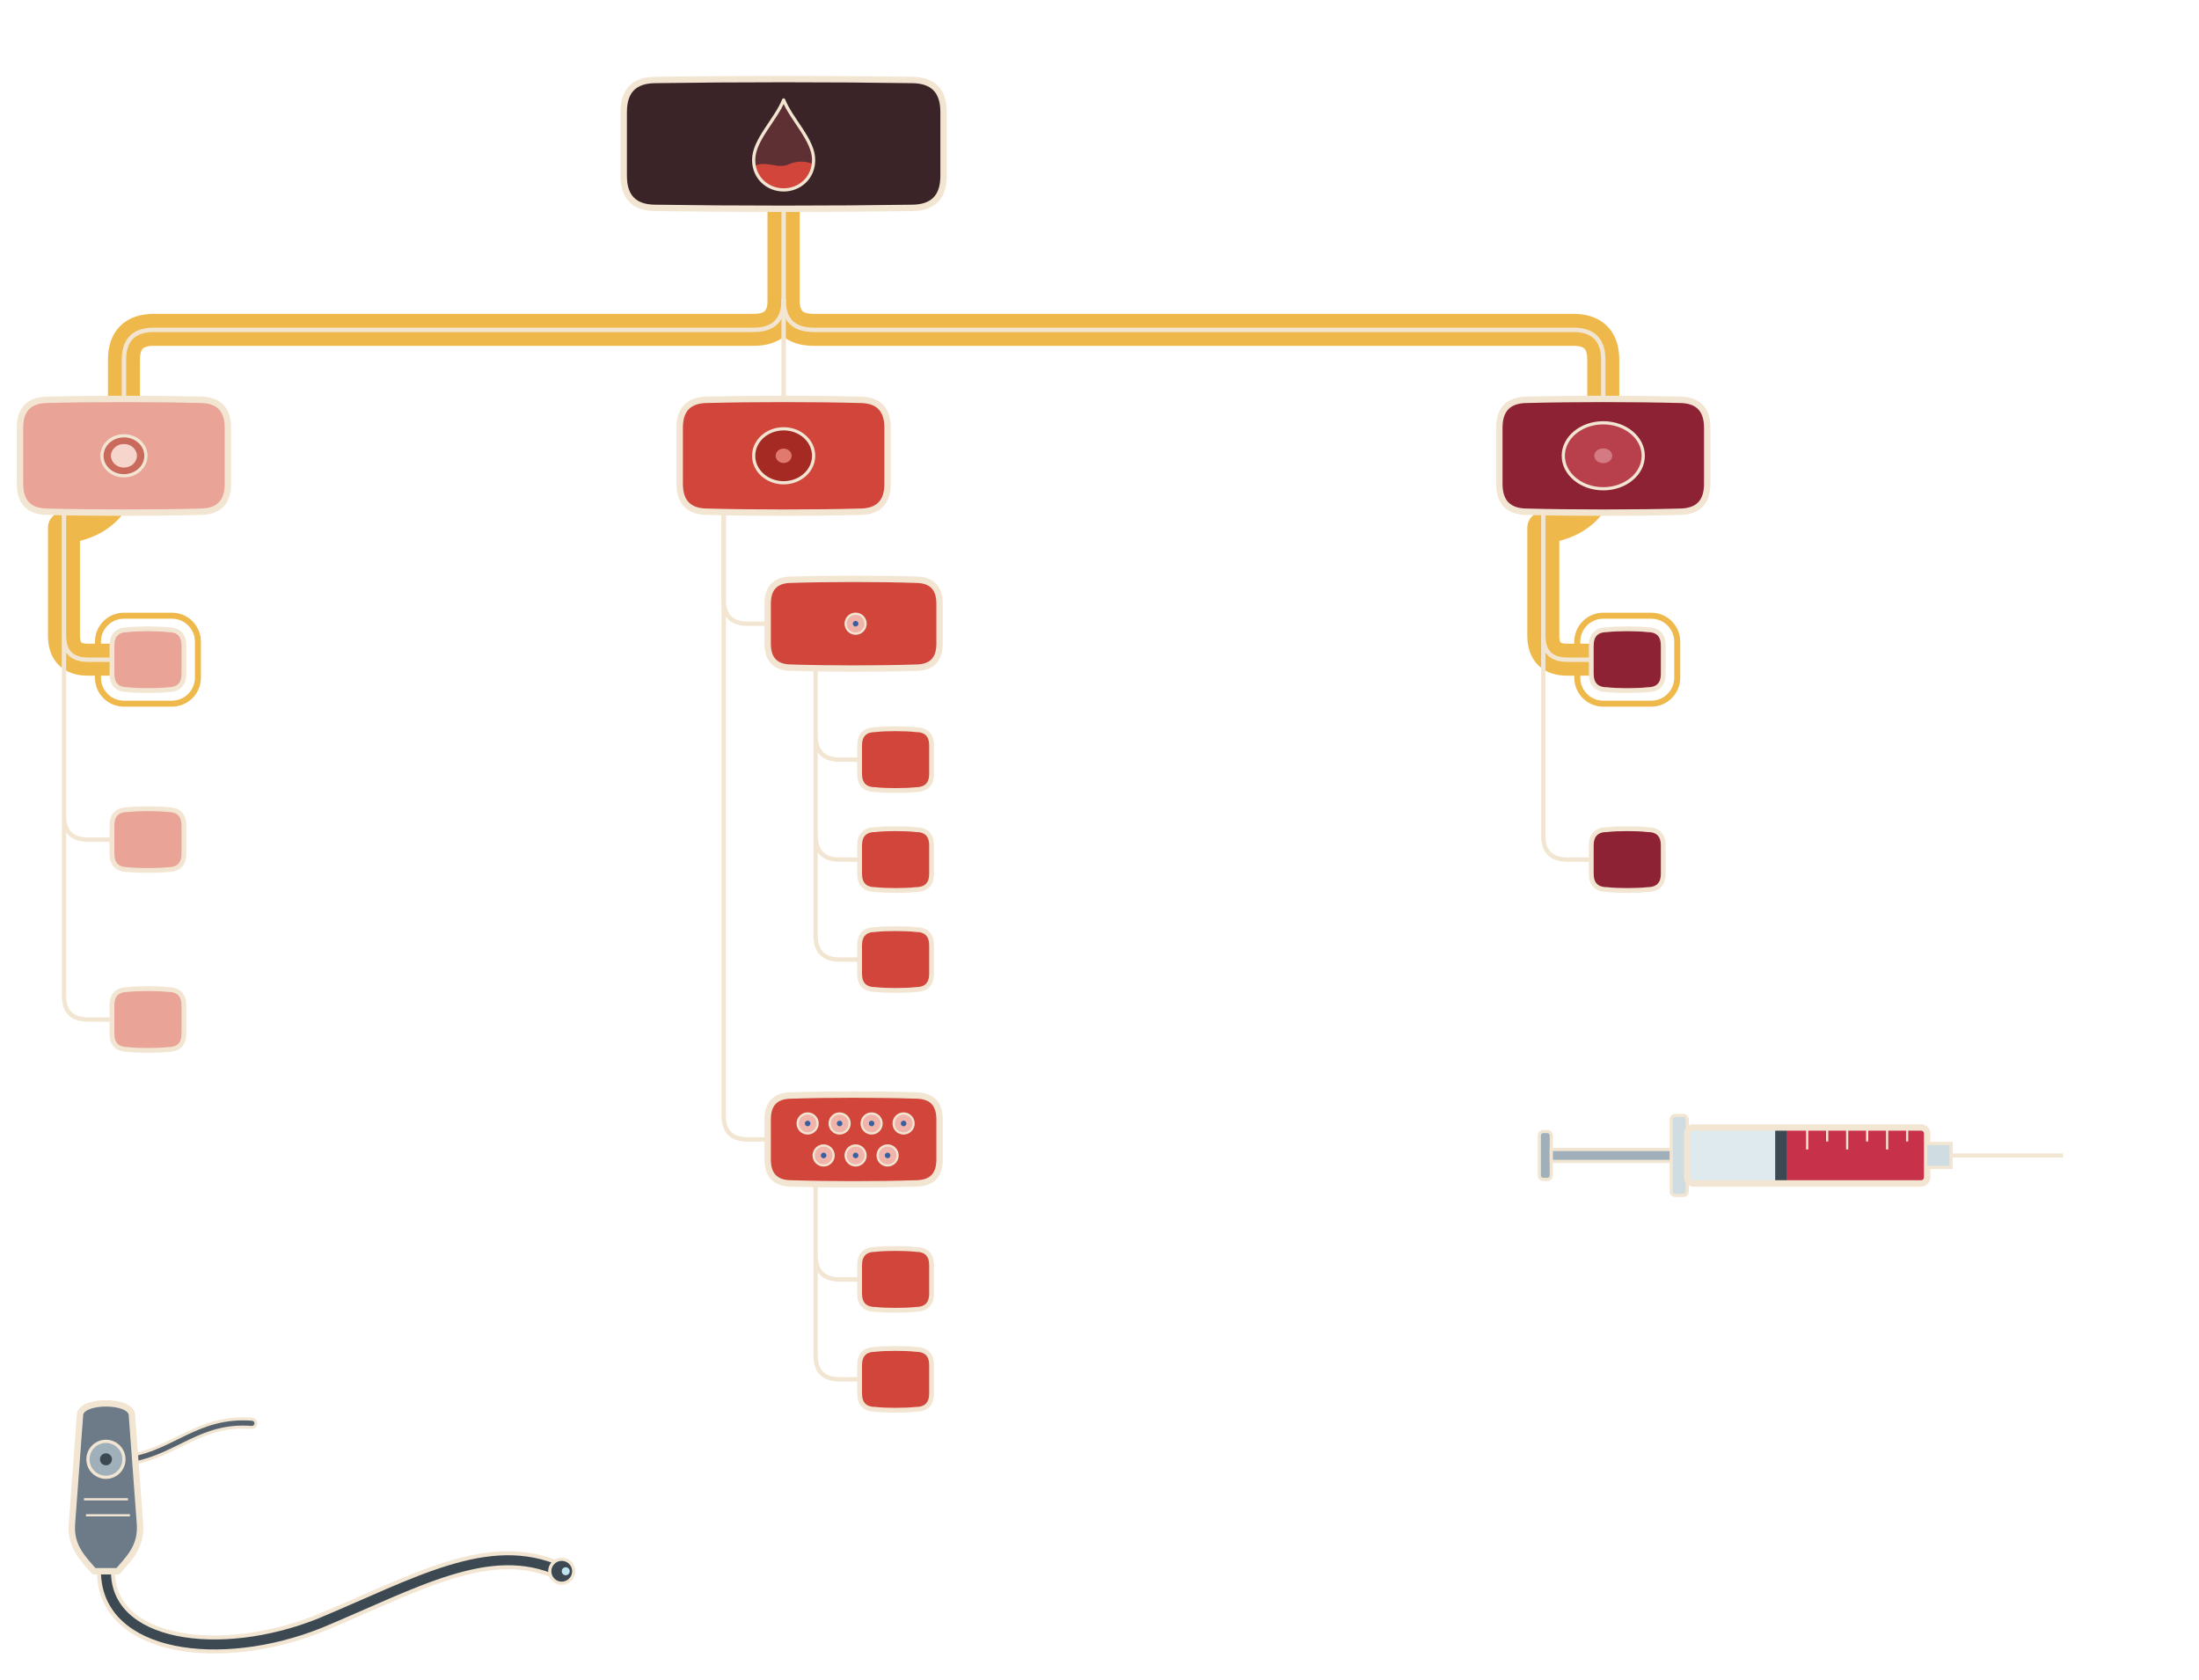
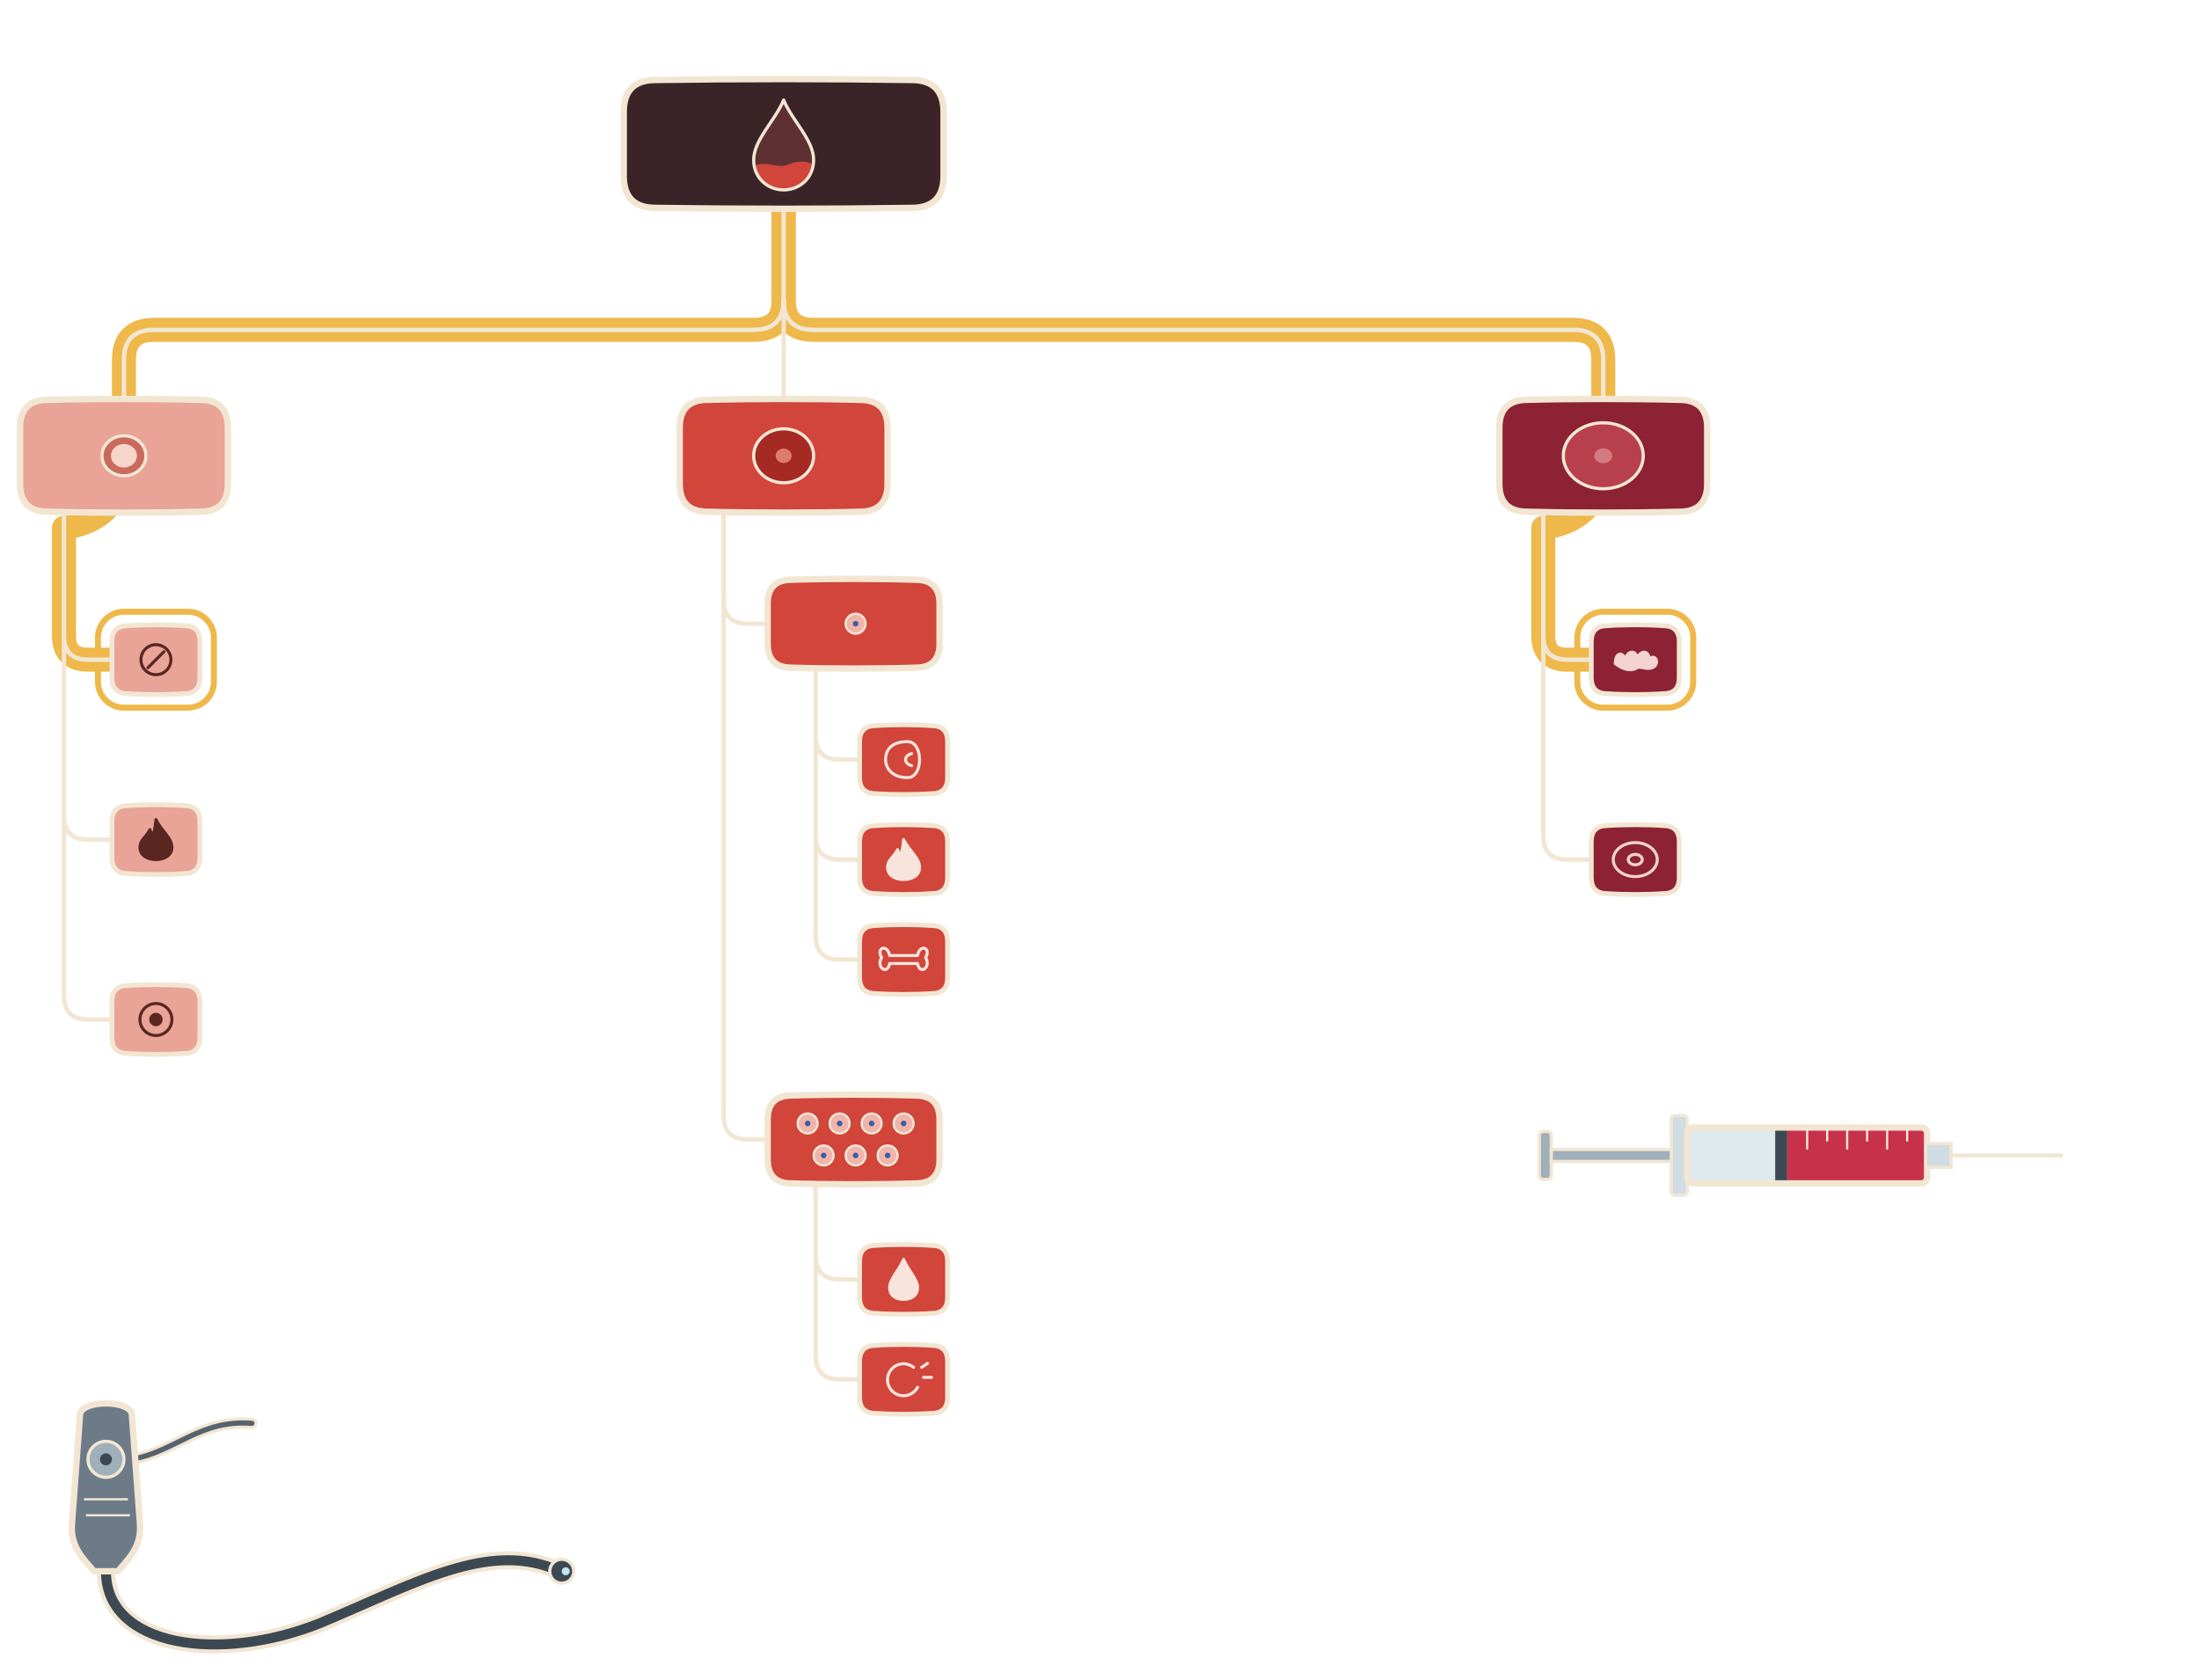
<svg xmlns="http://www.w3.org/2000/svg" viewBox="0 0 1100 840">
  <g id="path1">
-     <path d="M392,72V150Q392,165 377,165H77Q62,165 62,180V228Q62,260 32,264V318Q32,330 44,330H74" fill="none" stroke="#efb84a" stroke-width="16" stroke-linecap="round" stroke-linejoin="round" />
-     <rect x="49" y="308" width="50" height="44" rx="13" fill="none" stroke="#efb84a" stroke-width="3" />
+     <path d="M392,72V150Q392,165 377,165H77Q62,165 62,180V228Q62,260 32,264V318Q32,330 44,330H74" fill="none" stroke="#efb84a" stroke-width="12" stroke-linecap="round" stroke-linejoin="round" />
+     <rect x="49" y="306" width="58" height="48" rx="13" fill="none" stroke="#efb84a" stroke-width="3" />
    <path d="M66,730C88,726 100,710 126,712" fill="none" stroke="#f2e6d3" stroke-width="5.6" stroke-linecap="round" />
    <path d="M66,730C88,726 100,710 126,712" fill="none" stroke="#56636e" stroke-width="2.6" stroke-linecap="round" />
    <path d="M53,786C53,824 110,832 160,812C208,792 245,770 280,786" fill="none" stroke="#f2e6d3" stroke-width="9" stroke-linecap="round" />
    <path d="M53,786C53,824 110,832 160,812C208,792 245,770 280,786" fill="none" stroke="#3d4952" stroke-width="5" stroke-linecap="round" />
    <path d="M40,708C40,700 66,700 66,708L70,762C71,774 64,780 59,786L47,786C42,780 35,774 36,762Z" fill="#6c7b87" stroke="#f2e6d3" stroke-width="3.2" stroke-linejoin="round" />
    <circle cx="53" cy="730" r="9" fill="#9fb0bb" stroke="#f2e6d3" stroke-width="1.6" />
    <circle cx="53" cy="730" r="3" fill="#3d4952" />
    <path d="M42,750H64M43,758H65" stroke="#f2e6d3" stroke-width="1.1" fill="none" />
    <circle cx="281" cy="786" r="6" fill="#3d4952" stroke="#f2e6d3" stroke-width="1.6" />
    <circle cx="283" cy="786" r="2" fill="#bfe3f0" />
    <circle id="a-endo" cx="190" cy="800" r="0" />
    <circle id="a-p1" cx="290" cy="786" r="0" />
    <path id="p-path1" d="M392,72V150Q392,165 377,165H77Q62,165 62,180V228Q62,260 32,264V318Q32,330 44,330H74" fill="none" stroke="none" />
    <circle id="o-path1" cx="392" cy="72" r="0" />
  </g>
  <g id="path2">
-     <path d="M392,72V150Q392,165 407,165H787Q802,165 802,180V228Q802,260 772,264V318Q772,330 784,330H814" fill="none" stroke="#efb84a" stroke-width="16" stroke-linecap="round" stroke-linejoin="round" />
-     <rect x="789" y="308" width="50" height="44" rx="13" fill="none" stroke="#efb84a" stroke-width="3" />
+     <path d="M392,72V150Q392,165 407,165H787Q802,165 802,180V228Q802,260 772,264V318Q772,330 784,330H814" fill="none" stroke="#efb84a" stroke-width="12" stroke-linecap="round" stroke-linejoin="round" />
+     <rect x="789" y="306" width="58" height="48" rx="13" fill="none" stroke="#efb84a" stroke-width="3" />
    <path d="M836,578H854" stroke="#f2e6d3" stroke-width="5" stroke-linecap="round" />
    <rect x="770" y="566" width="6" height="24" rx="2" fill="#9fb0bb" stroke="#f2e6d3" stroke-width="1.6" />
    <rect x="776" y="575" width="62" height="6" fill="#9fb0bb" stroke="#f2e6d3" stroke-width="1.6" />
    <rect x="836" y="558" width="8" height="40" rx="2" fill="#cfdde3" stroke="#f2e6d3" stroke-width="1.6" />
    <rect x="844" y="564" width="120" height="28" rx="3" fill="#dfeaee" />
    <rect x="894" y="564" width="70" height="28" fill="#c8314a" />
    <rect x="888" y="564" width="6" height="28" fill="#3d4952" />
    <rect x="844" y="564" width="120" height="28" rx="3" fill="none" stroke="#f2e6d3" stroke-width="3.2" />
    <path d="M904,564v11" stroke="#f2e6d3" stroke-width="1.1" />
    <path d="M914,564v7" stroke="#f2e6d3" stroke-width="1.1" />
    <path d="M924,564v11" stroke="#f2e6d3" stroke-width="1.1" />
    <path d="M934,564v7" stroke="#f2e6d3" stroke-width="1.1" />
    <path d="M944,564v11" stroke="#f2e6d3" stroke-width="1.1" />
    <path d="M954,564v7" stroke="#f2e6d3" stroke-width="1.1" />
    <path d="M964,572h12v12h-12" fill="#cfdde3" stroke="#f2e6d3" stroke-width="1.6" />
    <path d="M976,578H1032" stroke="#f2e6d3" stroke-width="2" />
    <circle id="a-syr" cx="910" cy="596" r="0" />
    <circle id="a-p2" cx="964" cy="600" r="0" />
    <path id="p-path2" d="M392,72V150Q392,165 407,165H787Q802,165 802,180V228Q802,260 772,264V318Q772,330 784,330H814" fill="none" stroke="none" />
    <circle id="o-path2" cx="392" cy="72" r="0" />
  </g>
  <g id="root">
    <path d="M392,104V150" fill="none" stroke="#f2e6d3" stroke-width="2.2" stroke-linecap="round" stroke-linejoin="round" />
    <path d="M328,40C368,39.4 416,39.4 456,40Q472,40 472,56L472,88Q472,104 456,104C416,104.6 368,104.6 328,104Q312,104 312,88L312,56Q312,40 328,40Z" fill="#3b2427" stroke="#f2e6d3" stroke-width="3.2" stroke-linejoin="round" />
    <path d="M392,50C396,60 407,70 407,80C407,89 400,95 392,95C384,95 377,89 377,80C377,70 388,60 392,50Z" fill="#5e3034" stroke="none" />
    <path d="M377.4,83C384,80 389,85 395,82C400,80 404,81 406.6,82C406,90 400,95 392,95C384,95 378,90 377.4,83Z" fill="#d1453b" />
    <path d="M392,50C396,60 407,70 407,80C407,89 400,95 392,95C384,95 377,89 377,80C377,70 388,60 392,50Z" fill="none" stroke="#f2e6d3" stroke-width="1.6" stroke-linejoin="round" />
    <circle id="a-root" cx="472" cy="72" r="0" />
    <circle id="o-root" cx="392" cy="104" r="0" />
  </g>
  <g id="br_mic">
    <path d="M392,150Q392,165 377,165H77Q62,165 62,180V200" fill="none" stroke="#f2e6d3" stroke-width="2.2" stroke-linecap="round" stroke-linejoin="round" />
    <path d="M24,200C46.4,199.4 77.6,199.4 100,200Q114,200 114,214L114,242Q114,256 100,256C77.6,256.6 46.4,256.6 24,256Q10,256 10,242L10,214Q10,200 24,200Z" fill="#e9a397" stroke="#f2e6d3" stroke-width="3.2" stroke-linejoin="round" />
    <ellipse cx="62" cy="228" rx="11" ry="10" fill="#c96a5d" stroke="#f2e6d3" stroke-width="1.6" />
    <ellipse cx="62" cy="228" rx="6.5" ry="5.9" fill="#f6d5cc" />
    <circle id="a-mic" cx="114" cy="228" r="0" />
    <circle id="o-mic" cx="392" cy="150" r="0" />
  </g>
  <g id="leaf_mic">
    <path d="M32,256V318Q32,330 44,330H56M32,256V408Q32,420 44,420H56M32,256V498Q32,510 44,510H56" fill="none" stroke="#f2e6d3" stroke-width="2.2" stroke-linecap="round" stroke-linejoin="round" />
-     <path d="M64,315C68.6,314.4 79.4,314.4 84,315Q92,315 92,323L92,337Q92,345 84,345C79.4,345.6 68.6,345.6 64,345Q56,345 56,337L56,323Q56,315 64,315Z" fill="#e9a397" stroke="#f2e6d3" stroke-width="2.4" stroke-linejoin="round" />
-     <circle id="a-l-ida" cx="92" cy="330" r="0" />
-     <path d="M64,405C68.6,404.4 79.4,404.4 84,405Q92,405 92,413L92,427Q92,435 84,435C79.4,435.6 68.6,435.6 64,435Q56,435 56,427L56,413Q56,405 64,405Z" fill="#e9a397" stroke="#f2e6d3" stroke-width="2.4" stroke-linejoin="round" />
-     <circle id="a-l-inflam" cx="92" cy="420" r="0" />
-     <path d="M64,495C68.6,494.4 79.4,494.4 84,495Q92,495 92,503L92,517Q92,525 84,525C79.4,525.6 68.6,525.6 64,525Q56,525 56,517L56,503Q56,495 64,495Z" fill="#e9a397" stroke="#f2e6d3" stroke-width="2.4" stroke-linejoin="round" />
-     <circle id="a-l-thal" cx="92" cy="510" r="0" />
+     <path d="M64,313C71.4,312.4 84.6,312.4 92,313Q100,313 100,321L100,339Q100,347 92,347C84.6,347.6 71.4,347.6 64,347Q56,347 56,339L56,321Q56,313 64,313Z" fill="#e9a397" stroke="#f2e6d3" stroke-width="2.4" stroke-linejoin="round" />
+     <g fill="#5a2622" stroke="#5a2622" stroke-width="1.5" stroke-linejoin="round" stroke-linecap="round">
+       <circle cx="78" cy="330" r="7.5" fill="none" />
+       <path d="M74,334L82,326" />
+     </g>
+     <circle id="a-l-ida" cx="100" cy="330" r="0" />
+     <path d="M64,403C71.4,402.4 84.6,402.4 92,403Q100,403 100,411L100,429Q100,437 92,437C84.6,437.6 71.4,437.6 64,437Q56,437 56,429L56,411Q56,403 64,403Z" fill="#e9a397" stroke="#f2e6d3" stroke-width="2.4" stroke-linejoin="round" />
+     <g fill="#5a2622" stroke="#5a2622" stroke-width="1.5" stroke-linejoin="round" stroke-linecap="round">
+       <path d="M78,410C81,416 86,419 86,424C86,428 82,430 78,430C74,430 70,428 70,424C70,420 73,419 75,415C76,418 77,420 78,410Z" />
+     </g>
+     <circle id="a-l-inflam" cx="100" cy="420" r="0" />
+     <path d="M64,493C71.4,492.4 84.6,492.4 92,493Q100,493 100,501L100,519Q100,527 92,527C84.6,527.6 71.4,527.6 64,527Q56,527 56,519L56,501Q56,493 64,493Z" fill="#e9a397" stroke="#f2e6d3" stroke-width="2.4" stroke-linejoin="round" />
+     <g fill="#5a2622" stroke="#5a2622" stroke-width="1.5" stroke-linejoin="round" stroke-linecap="round">
+       <circle cx="78" cy="510" r="8" fill="none" />
+       <circle cx="78" cy="510" r="2.6" />
+     </g>
+     <circle id="a-l-thal" cx="100" cy="510" r="0" />
    <circle id="o-leaf_mic" cx="32" cy="256" r="0" />
  </g>
  <g id="br_nor">
    <path d="M392,150V200" fill="none" stroke="#f2e6d3" stroke-width="2.2" stroke-linecap="round" stroke-linejoin="round" />
    <path d="M354,200C376.4,199.4 407.6,199.4 430,200Q444,200 444,214L444,242Q444,256 430,256C407.6,256.6 376.4,256.6 354,256Q340,256 340,242L340,214Q340,200 354,200Z" fill="#d1453b" stroke="#f2e6d3" stroke-width="3.2" stroke-linejoin="round" />
    <ellipse cx="392" cy="228" rx="15" ry="13.5" fill="#a52a24" stroke="#f2e6d3" stroke-width="1.6" />
    <ellipse cx="392" cy="228" rx="4" ry="3.6" fill="#e07a6e" />
    <circle id="a-nor" cx="444" cy="228" r="0" />
    <circle id="o-nor" cx="392" cy="150" r="0" />
  </g>
  <g id="br_nlow">
    <path d="M362,256V300Q362,312 374,312H384" fill="none" stroke="#f2e6d3" stroke-width="2.2" stroke-linecap="round" stroke-linejoin="round" />
    <path d="M396,290C414.1,289.4 439.9,289.4 458,290Q470,290 470,302L470,322Q470,334 458,334C439.9,334.6 414.1,334.6 396,334Q384,334 384,322L384,302Q384,290 396,290Z" fill="#d1453b" stroke="#f2e6d3" stroke-width="3.2" stroke-linejoin="round" />
    <circle cx="428" cy="312" r="5" fill="#f0b4aa" stroke="#f2e6d3" stroke-width="1.1" />
    <circle cx="428" cy="312" r="1.4" fill="#3a5f9e" />
    <path d="M408,334V368Q408,380 420,380H430M408,334V418Q408,430 420,430H430M408,334V468Q408,480 420,480H430" fill="none" stroke="#f2e6d3" stroke-width="2.2" stroke-linecap="round" stroke-linejoin="round" />
-     <path d="M438,365C442.6,364.4 453.4,364.4 458,365Q466,365 466,373L466,387Q466,395 458,395C453.4,395.6 442.6,395.6 438,395Q430,395 430,387L430,373Q430,365 438,365Z" fill="#d1453b" stroke="#f2e6d3" stroke-width="2.4" stroke-linejoin="round" />
-     <circle id="a-l-ckd" cx="466" cy="380" r="0" />
-     <path d="M438,415C442.6,414.4 453.4,414.4 458,415Q466,415 466,423L466,437Q466,445 458,445C453.4,445.6 442.6,445.6 438,445Q430,445 430,437L430,423Q430,415 438,415Z" fill="#d1453b" stroke="#f2e6d3" stroke-width="2.4" stroke-linejoin="round" />
-     <circle id="a-l-inflam2" cx="466" cy="430" r="0" />
-     <path d="M438,465C442.6,464.4 453.4,464.4 458,465Q466,465 466,473L466,487Q466,495 458,495C453.4,495.6 442.6,495.6 438,495Q430,495 430,487L430,473Q430,465 438,465Z" fill="#d1453b" stroke="#f2e6d3" stroke-width="2.4" stroke-linejoin="round" />
-     <circle id="a-l-marrow" cx="466" cy="480" r="0" />
+     <path d="M438,363C445.4,362.4 458.6,362.4 466,363Q474,363 474,371L474,389Q474,397 466,397C458.6,397.6 445.4,397.6 438,397Q430,397 430,389L430,371Q430,363 438,363Z" fill="#d1453b" stroke="#f2e6d3" stroke-width="2.4" stroke-linejoin="round" />
+     <g fill="#f8e4dc" stroke="#f8e4dc" stroke-width="1.5" stroke-linejoin="round" stroke-linecap="round">
+       <path d="M454,371C462,371 462,389 454,389C446,389 443,384 443,380C443,375 446,371 454,371Z" fill="none" />
+       <path d="M456,377C452,378 452,382 456,383" fill="none" />
+     </g>
+     <circle id="a-l-ckd" cx="474" cy="380" r="0" />
+     <path d="M438,413C445.4,412.4 458.6,412.4 466,413Q474,413 474,421L474,439Q474,447 466,447C458.6,447.6 445.4,447.6 438,447Q430,447 430,439L430,421Q430,413 438,413Z" fill="#d1453b" stroke="#f2e6d3" stroke-width="2.4" stroke-linejoin="round" />
+     <g fill="#f8e4dc" stroke="#f8e4dc" stroke-width="1.5" stroke-linejoin="round" stroke-linecap="round">
+       <path d="M452,420C455,426 460,429 460,434C460,438 456,440 452,440C448,440 444,438 444,434C444,430 447,429 449,425C450,428 451,430 452,420Z" />
+     </g>
+     <circle id="a-l-inflam2" cx="474" cy="430" r="0" />
+     <path d="M438,463C445.4,462.4 458.6,462.4 466,463Q474,463 474,471L474,489Q474,497 466,497C458.6,497.6 445.4,497.6 438,497Q430,497 430,489L430,471Q430,463 438,463Z" fill="#d1453b" stroke="#f2e6d3" stroke-width="2.4" stroke-linejoin="round" />
+     <g fill="#f8e4dc" stroke="#f8e4dc" stroke-width="1.5" stroke-linejoin="round" stroke-linecap="round">
+       <path d="M445,478H459C460,472 466,474 463,479C466,484 460,488 459,482H445C444,488 438,484 441,479C438,474 444,472 445,478Z" fill="none" />
+     </g>
+     <circle id="a-l-marrow" cx="474" cy="480" r="0" />
    <circle id="a-nlow" cx="470" cy="312" r="0" />
-     <circle id="a-l-nlow" cx="466" cy="430" r="0" />
+     <circle id="a-l-nlow" cx="474" cy="430" r="0" />
    <circle id="o-nlow" cx="362" cy="256" r="0" />
  </g>
  <g id="br_nhigh">
    <path d="M362,256V558Q362,570 374,570H384" fill="none" stroke="#f2e6d3" stroke-width="2.2" stroke-linecap="round" stroke-linejoin="round" />
    <path d="M396,548C414.1,547.4 439.9,547.4 458,548Q470,548 470,560L470,580Q470,592 458,592C439.9,592.6 414.1,592.6 396,592Q384,592 384,580L384,560Q384,548 396,548Z" fill="#d1453b" stroke="#f2e6d3" stroke-width="3.2" stroke-linejoin="round" />
    <circle cx="404" cy="562" r="5" fill="#f0b4aa" stroke="#f2e6d3" stroke-width="1.1" />
    <circle cx="404" cy="562" r="1.4" fill="#3a5f9e" />
    <circle cx="420" cy="562" r="5" fill="#f0b4aa" stroke="#f2e6d3" stroke-width="1.1" />
    <circle cx="420" cy="562" r="1.4" fill="#3a5f9e" />
    <circle cx="436" cy="562" r="5" fill="#f0b4aa" stroke="#f2e6d3" stroke-width="1.1" />
    <circle cx="436" cy="562" r="1.4" fill="#3a5f9e" />
    <circle cx="452" cy="562" r="5" fill="#f0b4aa" stroke="#f2e6d3" stroke-width="1.1" />
    <circle cx="452" cy="562" r="1.4" fill="#3a5f9e" />
    <circle cx="412" cy="578" r="5" fill="#f0b4aa" stroke="#f2e6d3" stroke-width="1.1" />
    <circle cx="412" cy="578" r="1.4" fill="#3a5f9e" />
    <circle cx="428" cy="578" r="5" fill="#f0b4aa" stroke="#f2e6d3" stroke-width="1.1" />
    <circle cx="428" cy="578" r="1.4" fill="#3a5f9e" />
    <circle cx="444" cy="578" r="5" fill="#f0b4aa" stroke="#f2e6d3" stroke-width="1.1" />
    <circle cx="444" cy="578" r="1.4" fill="#3a5f9e" />
    <path d="M408,592V628Q408,640 420,640H430M408,592V678Q408,690 420,690H430" fill="none" stroke="#f2e6d3" stroke-width="2.2" stroke-linecap="round" stroke-linejoin="round" />
-     <path d="M438,625C442.6,624.4 453.4,624.4 458,625Q466,625 466,633L466,647Q466,655 458,655C453.4,655.6 442.6,655.6 438,655Q430,655 430,647L430,633Q430,625 438,625Z" fill="#d1453b" stroke="#f2e6d3" stroke-width="2.4" stroke-linejoin="round" />
-     <circle id="a-l-bleed" cx="466" cy="640" r="0" />
-     <path d="M438,675C442.6,674.4 453.4,674.4 458,675Q466,675 466,683L466,697Q466,705 458,705C453.4,705.6 442.6,705.6 438,705Q430,705 430,697L430,683Q430,675 438,675Z" fill="#d1453b" stroke="#f2e6d3" stroke-width="2.4" stroke-linejoin="round" />
-     <circle id="a-l-hemol" cx="466" cy="690" r="0" />
+     <path d="M438,623C445.4,622.4 458.6,622.4 466,623Q474,623 474,631L474,649Q474,657 466,657C458.6,657.6 445.4,657.6 438,657Q430,657 430,649L430,631Q430,623 438,623Z" fill="#d1453b" stroke="#f2e6d3" stroke-width="2.4" stroke-linejoin="round" />
+     <g fill="#f8e4dc" stroke="#f8e4dc" stroke-width="1.5" stroke-linejoin="round" stroke-linecap="round">
+       <path d="M452,630C454,635 459,640 459,644C459,648 456,650 452,650C448,650 445,648 445,644C445,640 450,635 452,630Z" />
+     </g>
+     <circle id="a-l-bleed" cx="474" cy="640" r="0" />
+     <path d="M438,673C445.4,672.4 458.6,672.4 466,673Q474,673 474,681L474,699Q474,707 466,707C458.6,707.6 445.4,707.6 438,707Q430,707 430,699L430,681Q430,673 438,673Z" fill="#d1453b" stroke="#f2e6d3" stroke-width="2.4" stroke-linejoin="round" />
+     <g fill="#f8e4dc" stroke="#f8e4dc" stroke-width="1.5" stroke-linejoin="round" stroke-linecap="round">
+       <path d="M457,684A8,8 0 1 0 459,694" fill="none" />
+       <path d="M461,684l3,-2M462,689h4" />
+     </g>
+     <circle id="a-l-hemol" cx="474" cy="690" r="0" />
    <circle id="a-nhigh" cx="470" cy="570" r="0" />
-     <circle id="a-l-nhigh" cx="466" cy="665" r="0" />
+     <circle id="a-l-nhigh" cx="474" cy="665" r="0" />
    <circle id="o-nhigh" cx="362" cy="256" r="0" />
  </g>
  <g id="br_mac">
    <path d="M392,150Q392,165 407,165H787Q802,165 802,180V200" fill="none" stroke="#f2e6d3" stroke-width="2.2" stroke-linecap="round" stroke-linejoin="round" />
    <path d="M764,200C786.4,199.4 817.6,199.4 840,200Q854,200 854,214L854,242Q854,256 840,256C817.6,256.6 786.4,256.6 764,256Q750,256 750,242L750,214Q750,200 764,200Z" fill="#8c2233" stroke="#f2e6d3" stroke-width="3.2" stroke-linejoin="round" />
    <ellipse cx="802" cy="228" rx="20" ry="16.5" fill="#b8404d" stroke="#f2e6d3" stroke-width="1.6" />
    <ellipse cx="802" cy="228" rx="4.5" ry="3.7" fill="#d47a83" />
    <circle id="a-mac" cx="854" cy="228" r="0" />
    <circle id="o-mac" cx="392" cy="150" r="0" />
  </g>
  <g id="leaf_mac">
    <path d="M772,256V318Q772,330 784,330H796M772,256V418Q772,430 784,430H796" fill="none" stroke="#f2e6d3" stroke-width="2.2" stroke-linecap="round" stroke-linejoin="round" />
-     <path d="M804,315C808.6,314.4 819.4,314.4 824,315Q832,315 832,323L832,337Q832,345 824,345C819.4,345.6 808.6,345.6 804,345Q796,345 796,337L796,323Q796,315 804,315Z" fill="#8c2233" stroke="#f2e6d3" stroke-width="2.4" stroke-linejoin="round" />
-     <circle id="a-l-meg" cx="832" cy="330" r="0" />
-     <path d="M804,415C808.6,414.4 819.4,414.4 824,415Q832,415 832,423L832,437Q832,445 824,445C819.4,445.6 808.6,445.6 804,445Q796,445 796,437L796,423Q796,415 804,415Z" fill="#8c2233" stroke="#f2e6d3" stroke-width="2.4" stroke-linejoin="round" />
-     <circle id="a-l-nonmeg" cx="832" cy="430" r="0" />
+     <path d="M804,313C811.4,312.4 824.6,312.4 832,313Q840,313 840,321L840,339Q840,347 832,347C824.6,347.6 811.4,347.6 804,347Q796,347 796,339L796,321Q796,313 804,313Z" fill="#8c2233" stroke="#f2e6d3" stroke-width="2.4" stroke-linejoin="round" />
+     <g fill="#f2d3d0" stroke="#f2d3d0" stroke-width="1.5" stroke-linejoin="round" stroke-linecap="round">
+       <path d="M808,332C808,326 812,326 813,330C814,325 819,325 819,330C820,325 825,325 825,330C827,327 830,330 828,333C825,336 821,333 819,334C816,336 812,335 808,332Z" />
+     </g>
+     <circle id="a-l-meg" cx="840" cy="330" r="0" />
+     <path d="M804,413C811.4,412.4 824.6,412.4 832,413Q840,413 840,421L840,439Q840,447 832,447C824.6,447.6 811.4,447.6 804,447Q796,447 796,439L796,421Q796,413 804,413Z" fill="#8c2233" stroke="#f2e6d3" stroke-width="2.4" stroke-linejoin="round" />
+     <g fill="#f2d3d0" stroke="#f2d3d0" stroke-width="1.5" stroke-linejoin="round" stroke-linecap="round">
+       <ellipse cx="818" cy="430" rx="11" ry="8.5" fill="none" />
+       <ellipse cx="818" cy="430" rx="3.5" ry="2.6" fill="none" />
+     </g>
+     <circle id="a-l-nonmeg" cx="840" cy="430" r="0" />
    <circle id="o-leaf_mac" cx="772" cy="256" r="0" />
  </g>
</svg>
